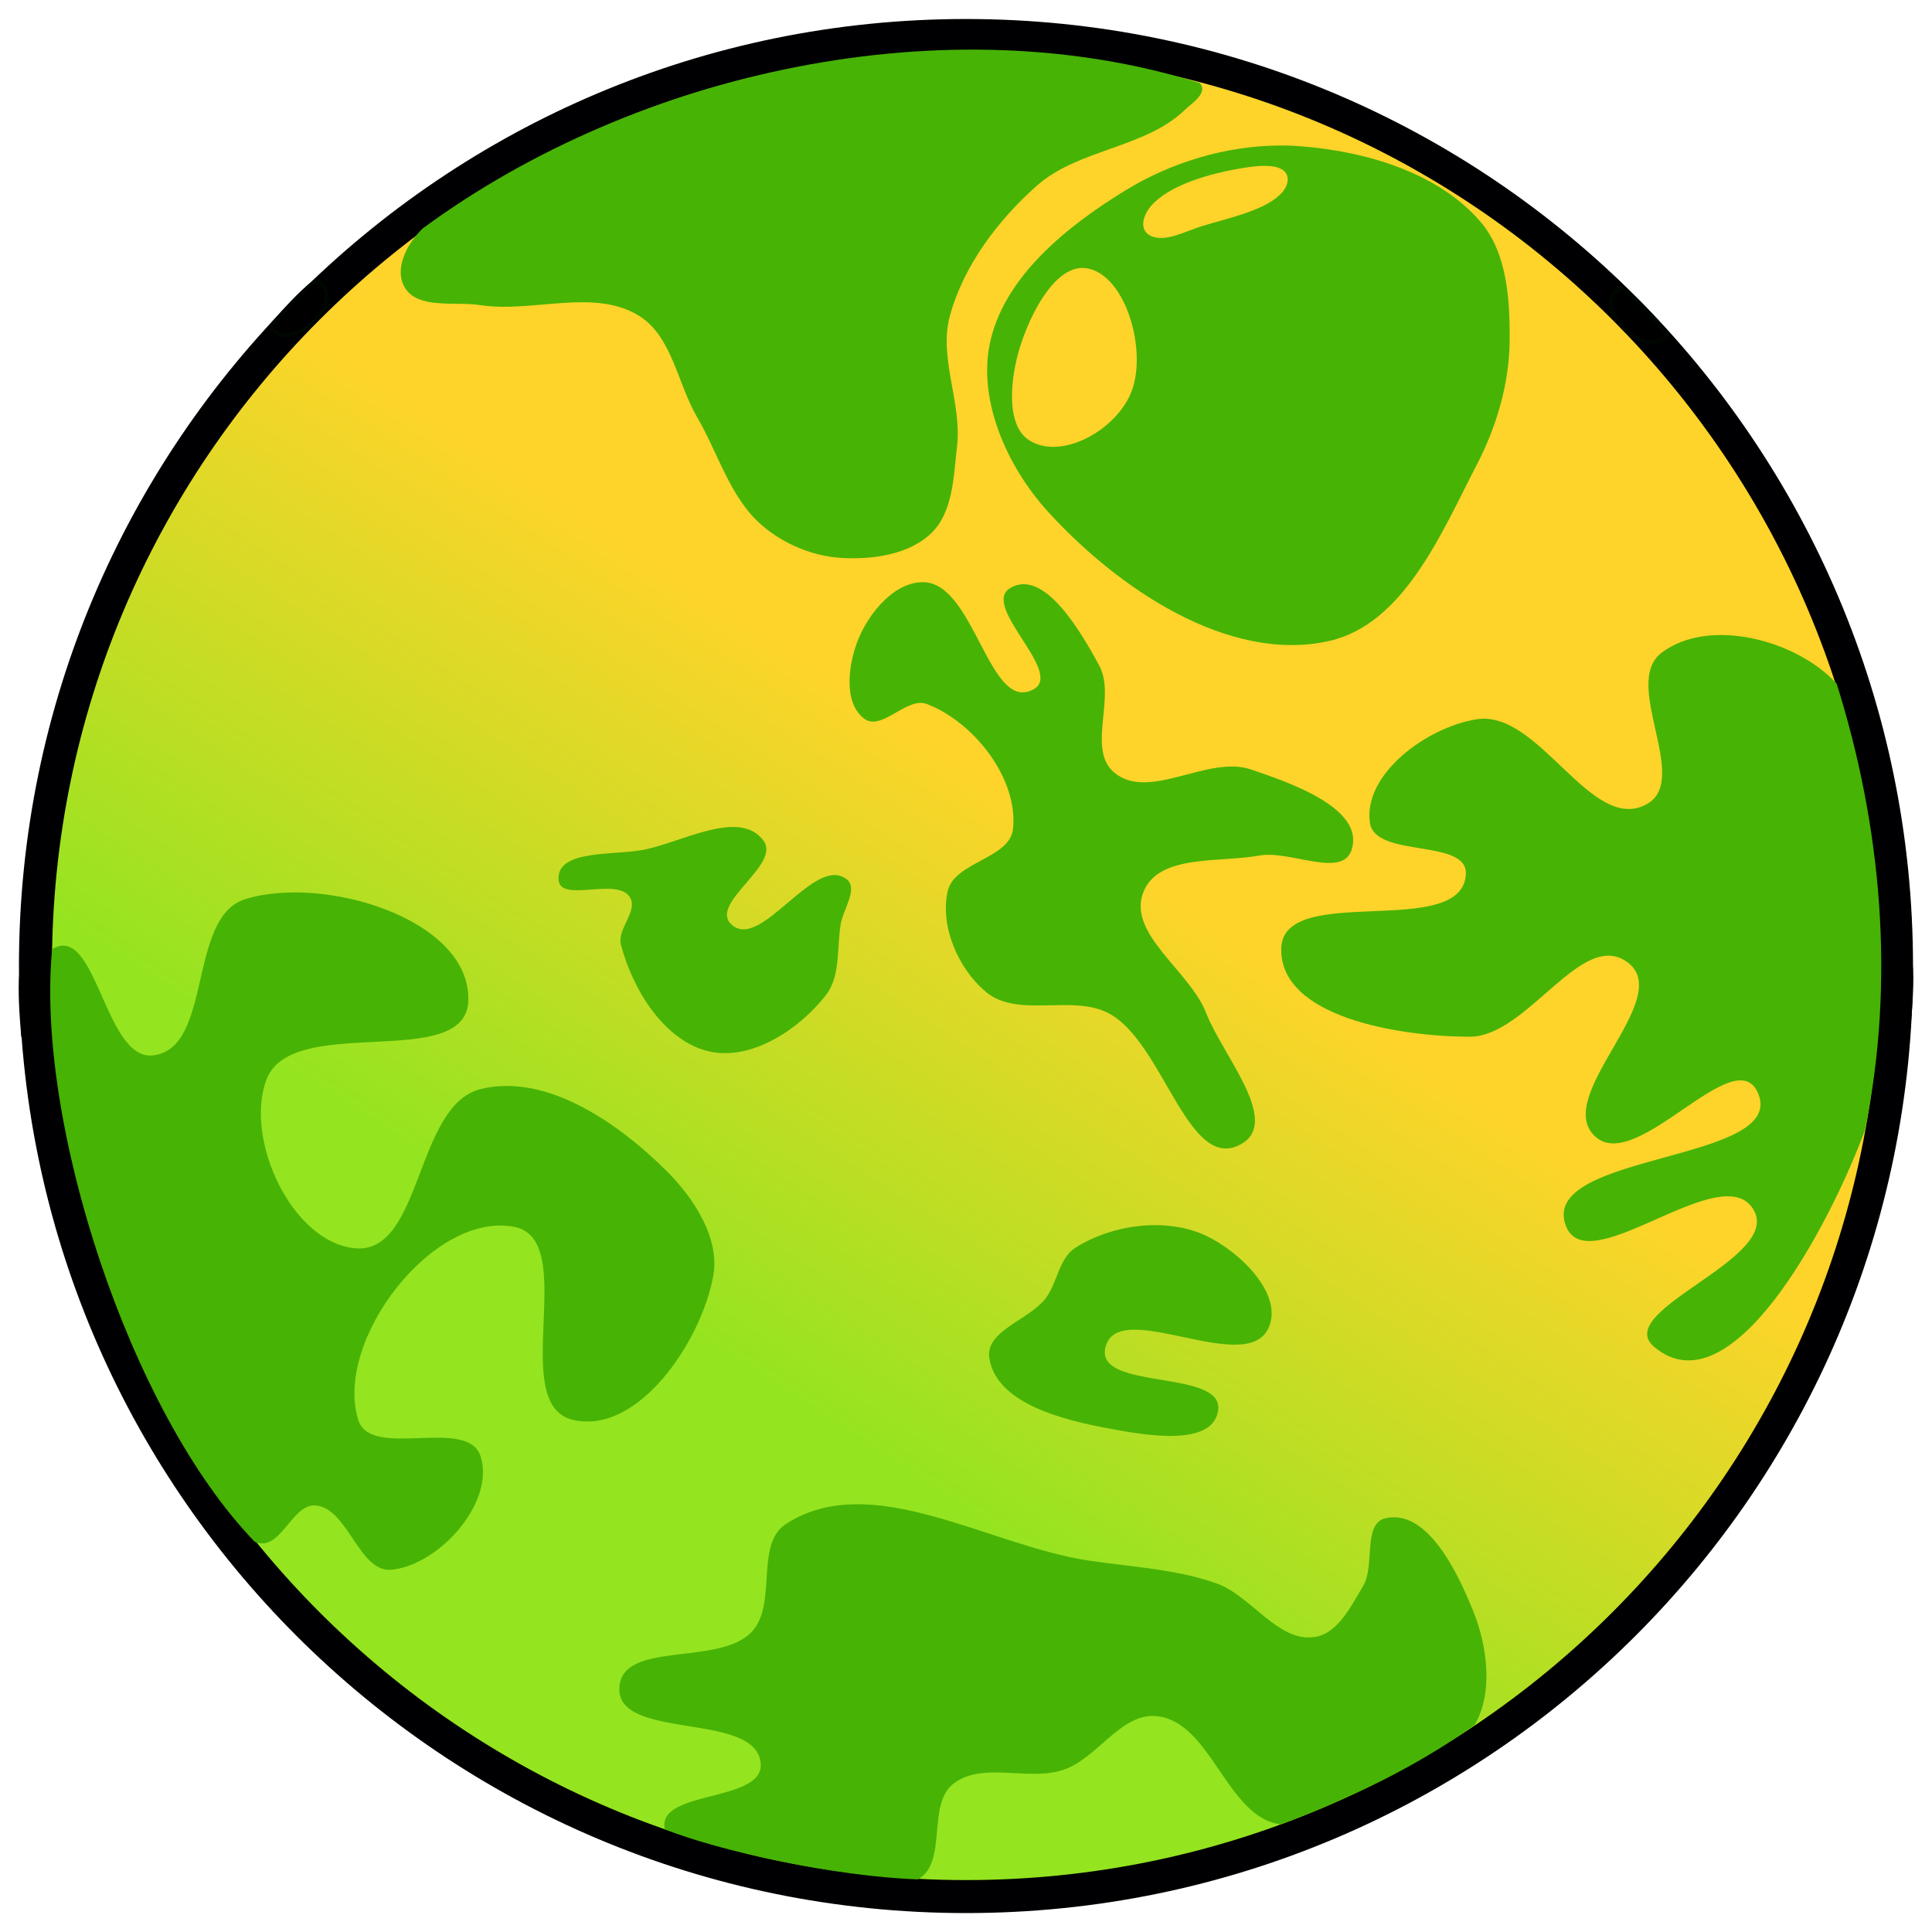
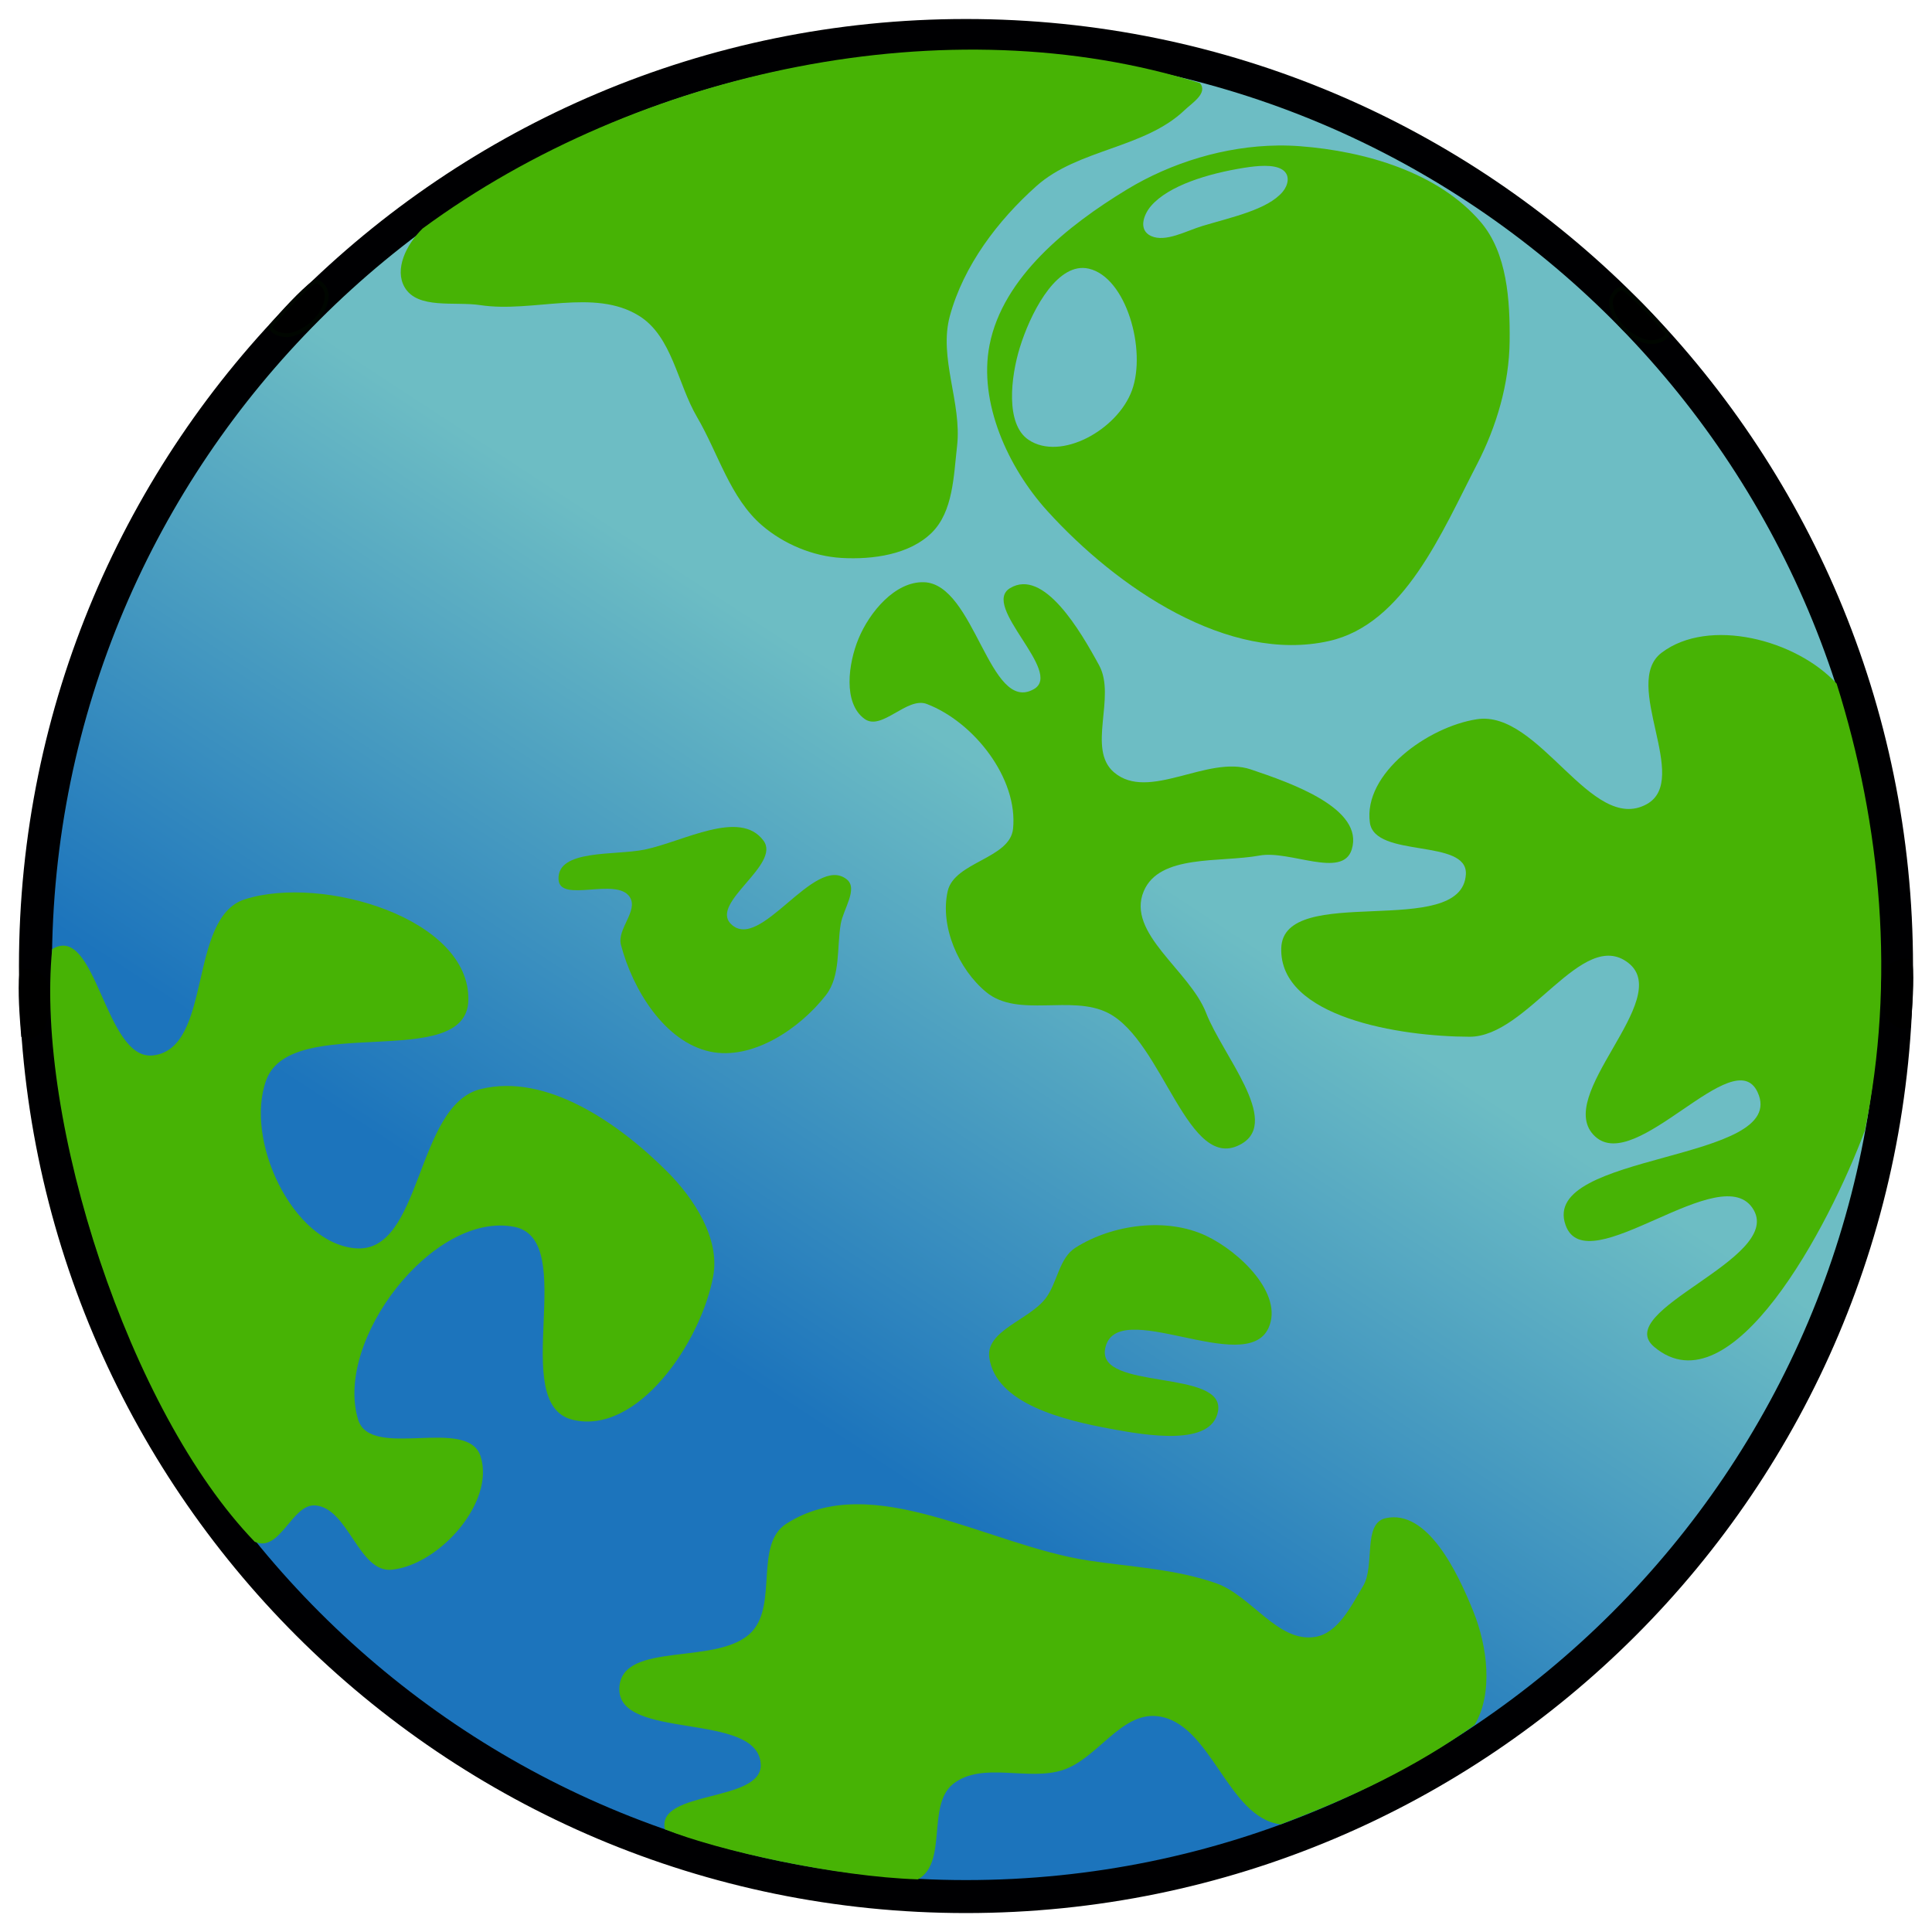
<svg xmlns="http://www.w3.org/2000/svg" width="510" height="510" version="1.1" viewBox="0 0 134.94 134.93">
  <defs>
    <clipPath id="clipPath1005">
      <rect x="826.49" y="17.447" width="155.43" height="235.99" fill="none" stroke="#000" stroke-linecap="round" stroke-width=".716" />
    </clipPath>
    <linearGradient id="linearGradient4643" x1="46.98" x2="71.56" y1="93.076" y2="55.491" gradientUnits="userSpaceOnUse">
-       <stop stop-color="#94e420" offset="0" />
-       <stop stop-color="#ffd42a" offset="1" />
+       <stop stop-color="#1C74BC" offset="0" />
+       <stop stop-color="#6DBDC4" offset="1" />
    </linearGradient>
  </defs>
  <g transform="matrix(.36966 0 0 .36966 -144.74 26.339)" clip-path="url(#clipPath1005)">
    <circle cx="110.48" cy="74.301" r="7.79" fill="#bd3441" />
    <ellipse cx="111.31" cy="75.133" rx="6.749" ry="6.603" fill="#d83b4e" />
  </g>
  <g transform="translate(-44.227 .13192)">
    <g transform="translate(44.228 -.26363)">
      <circle cx="67.468" cy="67.599" r="64.993" fill="url(#linearGradient4643)" stroke="#000002" stroke-linecap="round" stroke-width="2.304" />
      <g fill="#47b305">
        <path d="m130.25 79.085c2.145-10.465 1.16-21.274-1.972-31.212-2.817-3.074-8.933-4.657-12.229-2.154-2.82 2.142 2.068 8.86-1.032 10.573-3.869 2.139-7.492-6.601-11.862-5.931-3.425 0.525-7.952 3.788-7.478 7.221 0.347 2.515 6.849 1.076 6.705 3.61-0.262 4.622-12.756 0.531-12.894 5.157-0.144 4.843 8.307 6.178 13.152 6.189 4.076 0.009 7.874-7.664 11.089-5.157 3.244 2.53-5.339 9.326-2.321 12.12 2.877 2.663 9.691-6.648 11.347-3.095 2.295 4.928-15.232 4.162-13.41 9.284 1.474 4.143 11.008-4.871 13.152-1.032 1.92 3.438-9.971 7.001-6.963 9.541 5.373 4.537 12.218-8.392 14.717-15.115z" />
        <path d="m89.438 127.55c5.032-1.902 9.419-3.982 13.555-6.947 1.31-2.21 0.899-5.471-0.087-7.921-1.113-2.765-3.211-7.158-6.123-6.518-1.627 0.357-0.725 3.311-1.58 4.74-0.837 1.399-1.748 3.298-3.358 3.555-2.589 0.413-4.438-2.887-6.913-3.753-2.84-0.994-5.912-1.135-8.888-1.58-7.019-1.049-15.167-6.409-21.134-2.568-2.206 1.42-0.607 5.563-2.37 7.506-2.261 2.49-9.127 0.591-9.283 3.95-0.174 3.737 9.686 1.597 9.876 5.333 0.137 2.694-7.318 1.785-6.694 4.547 3.705 1.489 11.923 3.307 17.668 3.496 2.103-1.15 0.606-5.186 2.457-6.66 2.025-1.613 5.25-0.161 7.703-0.988 2.376-0.8 4.023-3.998 6.518-3.753 3.812 0.374 4.905 7.09 8.654 7.559z" />
        <path d="m17.79 107.81c1.778 0.792 2.593-2.668 4.232-2.537 2.32 0.184 3.031 4.731 5.345 4.49 3.333-0.347 7.214-4.718 6.201-7.911-0.9-2.837-7.675 0.278-8.553-2.566-1.704-5.52 5.236-14.583 10.904-13.47 4.602 0.903-0.492 12.351 4.062 13.47 4.552 1.118 8.998-5.437 9.835-10.049 0.473-2.606-1.335-5.396-3.207-7.27-3.36-3.364-8.428-6.918-13.043-5.773-4.581 1.137-4.066 11.548-8.766 11.118-4.413-0.404-7.742-7.605-6.201-11.76 1.758-4.74 13.987-0.505 14.112-5.559 0.141-5.708-10.166-8.783-15.608-7.056-4.019 1.275-2.225 10.425-6.414 10.904-3.389 0.388-3.958-9.322-7.048-7.419-1.169 11.957 5.354 32.293 14.148 41.387z" />
        <path d="m43.366 66.106c0.817 3.137 3.056 6.79 6.225 7.47 2.934 0.629 6.249-1.575 8.092-3.942 1.042-1.338 0.752-3.308 1.038-4.98 0.176-1.032 1.237-2.464 0.415-3.112-2.269-1.79-6.056 5.163-8.092 3.112-1.466-1.476 3.518-4.136 2.282-5.81-1.647-2.232-5.583 0.062-8.3 0.622-2.078 0.429-6.11-0.045-6.017 2.075 0.074 1.709 4.056-0.195 4.98 1.245 0.608 0.948-0.906 2.23-0.622 3.32z" />
        <path d="m77.188 94.326c0.721-3.766 9.833 2.042 11.412-1.452 1.066-2.36-2.017-5.324-4.357-6.432-2.762-1.308-6.549-0.806-9.13 0.83-1.152 0.73-1.254 2.438-2.075 3.527-1.148 1.524-4.21 2.261-3.942 4.15 0.461 3.253 5.276 4.384 8.507 4.98 2.482 0.457 7.043 1.243 7.47-1.245 0.508-2.96-8.449-1.408-7.885-4.357z" />
        <path d="m64.738 49.299c3.296 1.265 6.377 5.203 6.017 8.715-0.215 2.093-4.102 2.305-4.565 4.357-0.554 2.456 0.751 5.457 2.697 7.055 2.224 1.825 5.945 0.145 8.507 1.452 3.878 1.978 5.585 11.336 9.337 9.13 2.719-1.599-1.35-6.189-2.49-9.13-1.152-2.971-5.597-5.572-4.357-8.507 1.098-2.6 5.316-1.981 8.092-2.49 2.113-0.388 5.79 1.635 6.432-0.415 0.897-2.866-4.209-4.644-7.055-5.602-3.016-1.015-7.122 2.271-9.545 0.207-1.914-1.63 0.162-5.261-1.038-7.47-1.31-2.413-3.875-6.816-6.225-5.395-2.067 1.25 3.762 5.865 1.66 7.055-3.107 1.759-4.108-7.364-7.677-7.47-2.01-0.06-3.796 2.085-4.565 3.942-0.716 1.73-1.096 4.497 0.415 5.602 1.205 0.882 2.963-1.572 4.357-1.038z" />
        <path transform="matrix(.26459 0 0 .26459 0 -.0022941)" d="m337.29 38.9c-13.873 0.165-28.088 4.483-39.846 11.627-15.585 9.47-32.702 23.102-36.227 40.994-2.991 15.185 4.857 32.39 15.254 43.855 18.339 20.223 47.724 40.3 74.361 34.32 19.81-4.447 29.753-28.685 39.088-46.715 5.139-9.925 8.463-21.238 8.58-32.414 0.113-10.79-0.63-23.246-7.627-31.461-11.175-13.12-30.484-18.705-47.668-20.02-1.96-0.15-3.934-0.211-5.916-0.188zm-3.432 5.367c1.841 0.002 3.56 0.267 4.711 1.049 2.103 1.429 1.453 4.108 0 5.824-3.993 4.716-13.489 6.679-21.174 9-4.261 1.287-9.738 4.399-13.551 2.647-3.412-1.568-2.013-5.612 0-7.941 4.653-5.383 15.073-8.556 24.561-10.061 1.648-0.261 3.612-0.52 5.453-0.518zm-48.004 26.951c0.514 0.006 1.033 0.067 1.559 0.189 9.9 2.297 15.278 21.467 11.387 32.133-3.801 10.419-18.836 18.78-27.326 13.027-6.131-4.154-4.649-16.629-2.277-24.316 2.68-8.686 8.95-21.122 16.658-21.033z" />
        <path d="m66.846 31.276c0.345-3.012-1.302-6.156-0.504-9.081 0.957-3.51 3.338-6.66 6.054-9.081 2.891-2.577 7.544-2.619 10.342-5.297 0.522-0.5 1.647-1.186 1.073-1.886-17.542-5.518-39.229-0.928-54.294 10.154-1.168 1.14-1.972 2.853-1.264 4.093 0.9 1.576 3.503 0.988 5.297 1.261 3.666 0.557 7.957-1.213 11.099 0.757 2.298 1.44 2.666 4.723 4.036 7.063 1.487 2.538 2.308 5.651 4.54 7.567 1.516 1.302 3.554 2.155 5.549 2.27 2.179 0.126 4.754-0.231 6.306-1.766 1.494-1.478 1.526-3.966 1.766-6.054z" />
      </g>
    </g>
    <g transform="translate(1.1973,-1.193)">
      <g stroke-width=".265px">
        <path d="m61.924 23.844c0.851-0.96 2.071-2.346 3.099-3.131 0.48 0.012 0.841 0.558 0.832 0.988-0.025 1.235-1.295 2.467-2.501 2.735-0.504 0.112-1.349-0.081-1.43-0.593z" stroke="#000600" />
        <path d="m159.48 24.329c-0.851-0.96-2.071-2.346-3.099-3.131-0.48 0.012-0.841 0.558-0.832 0.988 0.025 1.235 1.295 2.467 2.501 2.735 0.504 0.112 1.349-0.081 1.43-0.593z" stroke="#000600" />
        <path d="m176.35 72.687c0.106-1.279 0.266-3.118 0.123-4.403-0.341-0.339-1.233 0.004-1.566 0.385-0.528 0.605-0.45 2.42 0.026 3.394 0.227 0.463 0.99 0.919 1.416 0.624z" stroke="#000" />
      </g>
      <path d="m44.639 73.403c-0.102-1.279-0.257-3.118-0.119-4.403 0.329-0.339 1.19 0.004 1.512 0.385 0.51 0.605 0.435 2.42-0.025 3.394-0.219 0.463-0.956 0.919-1.368 0.624z" stroke="#000" stroke-width=".26px" />
    </g>
  </g>
</svg>
